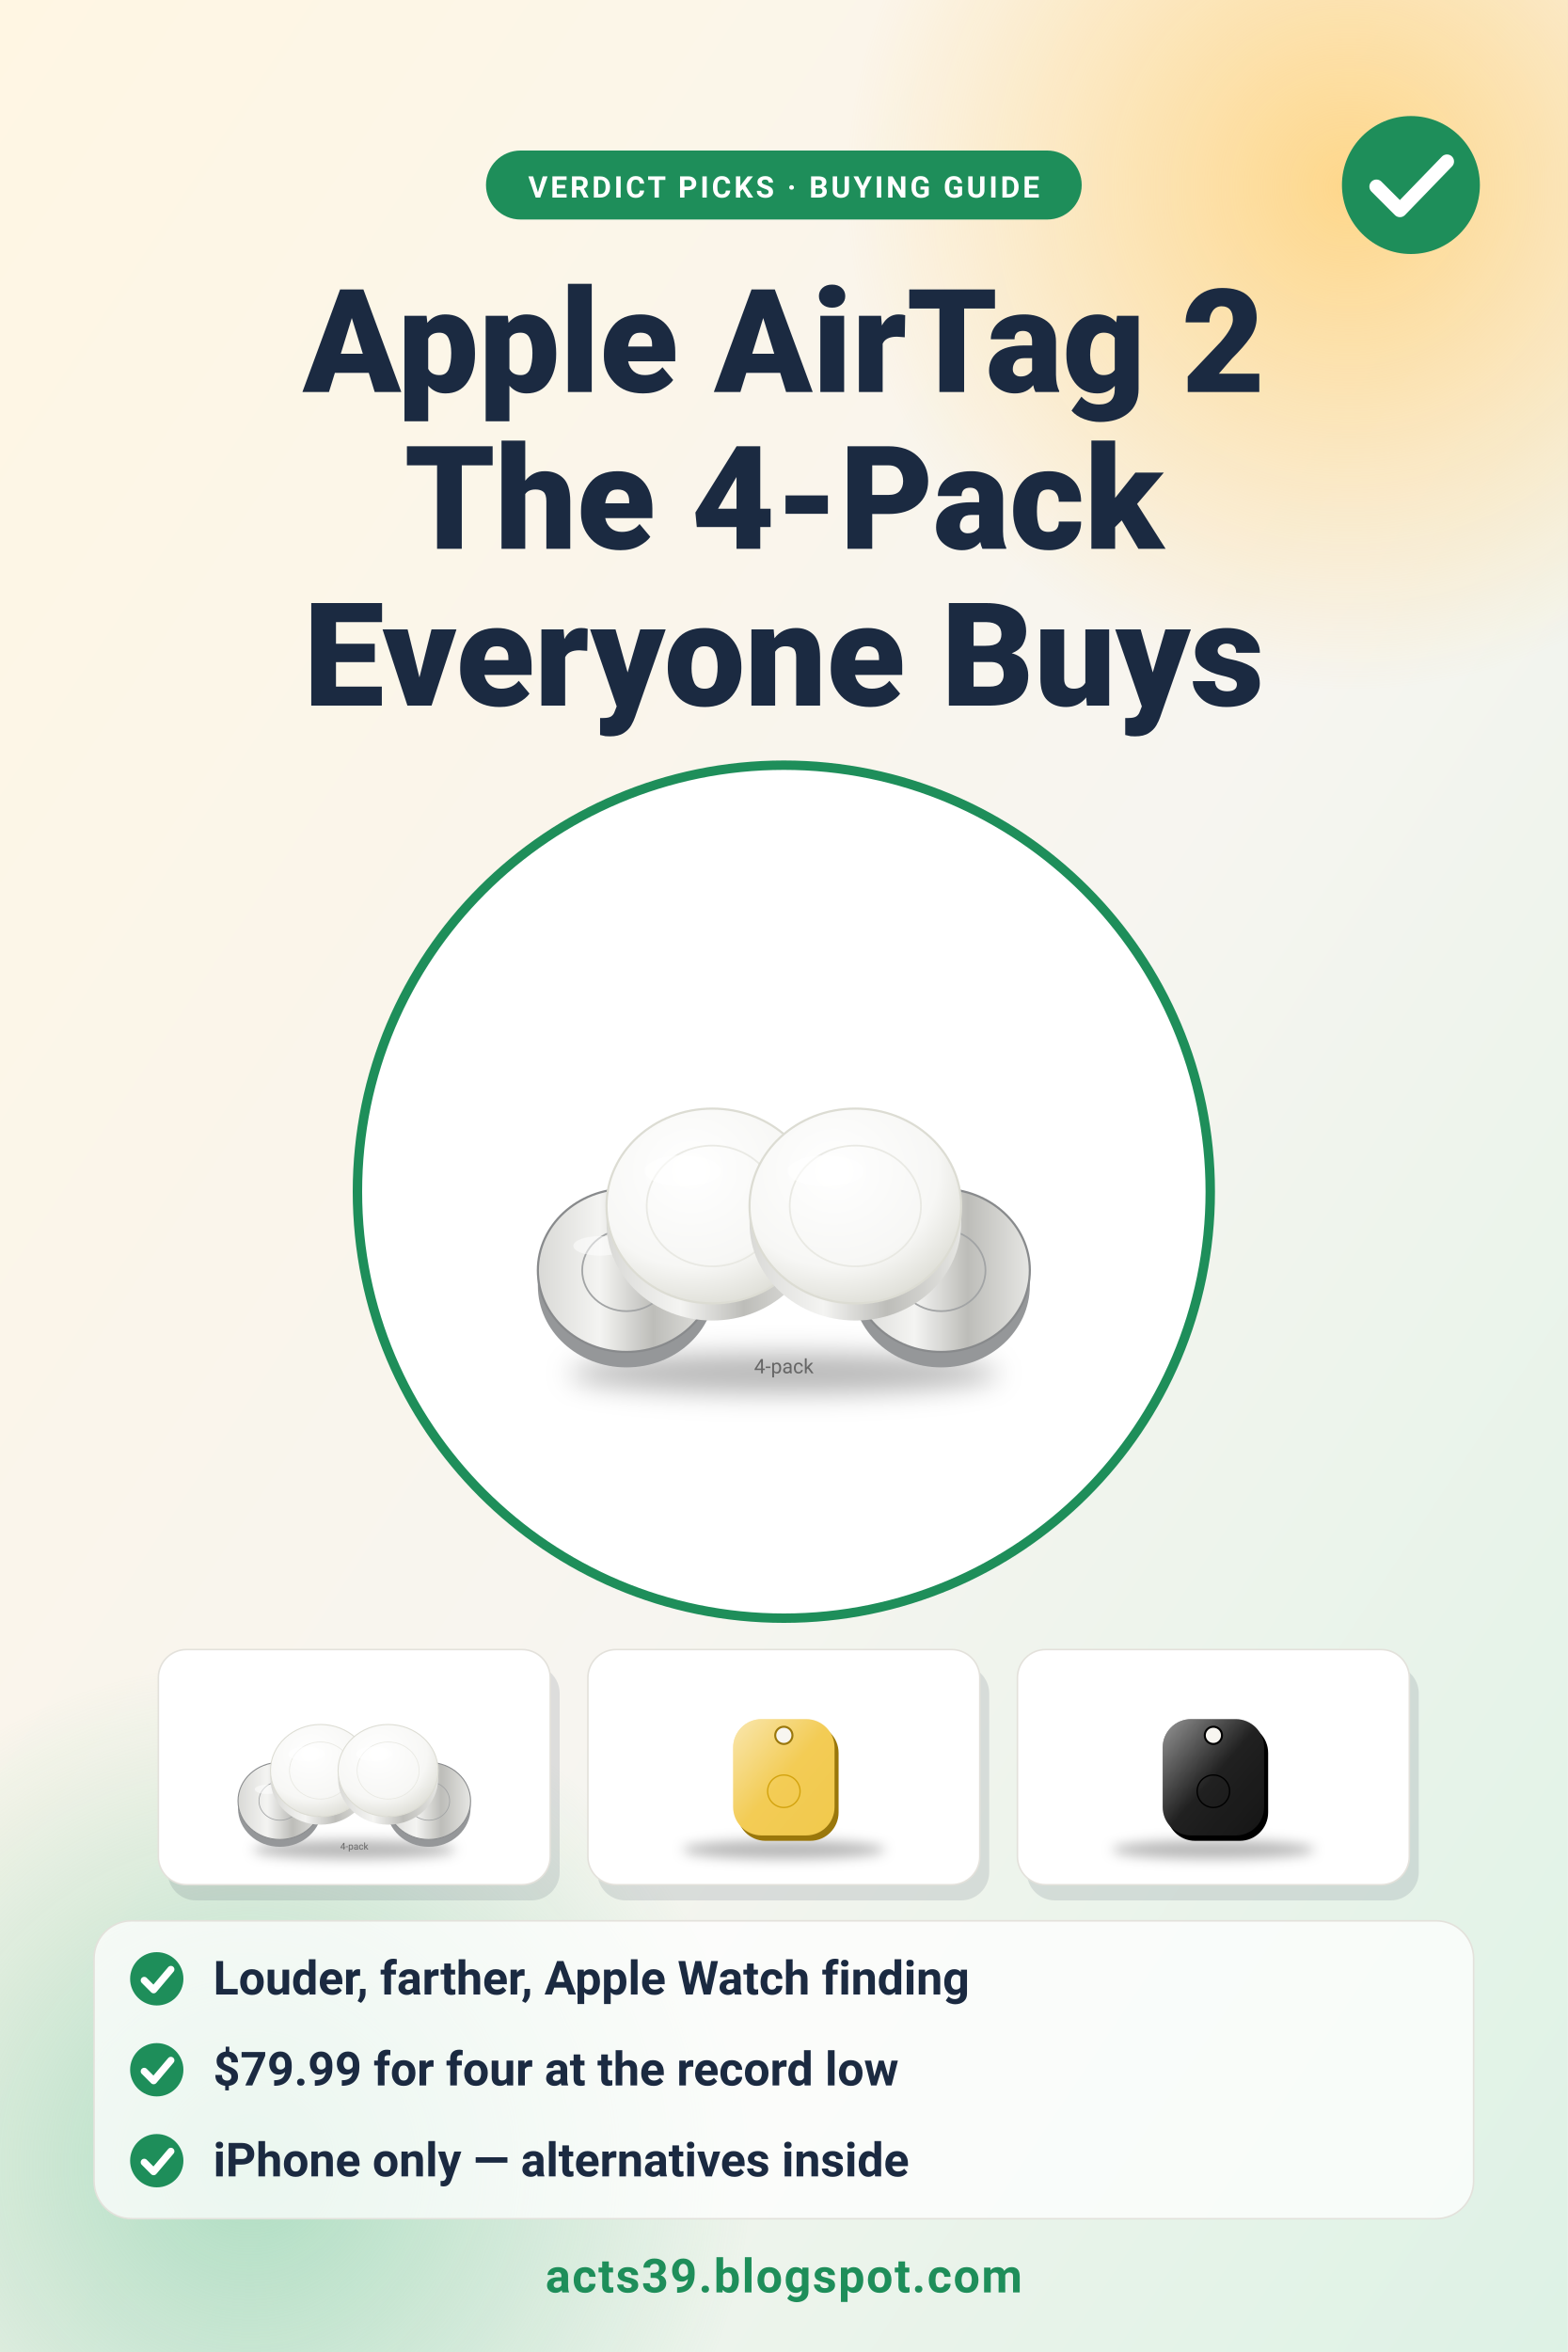
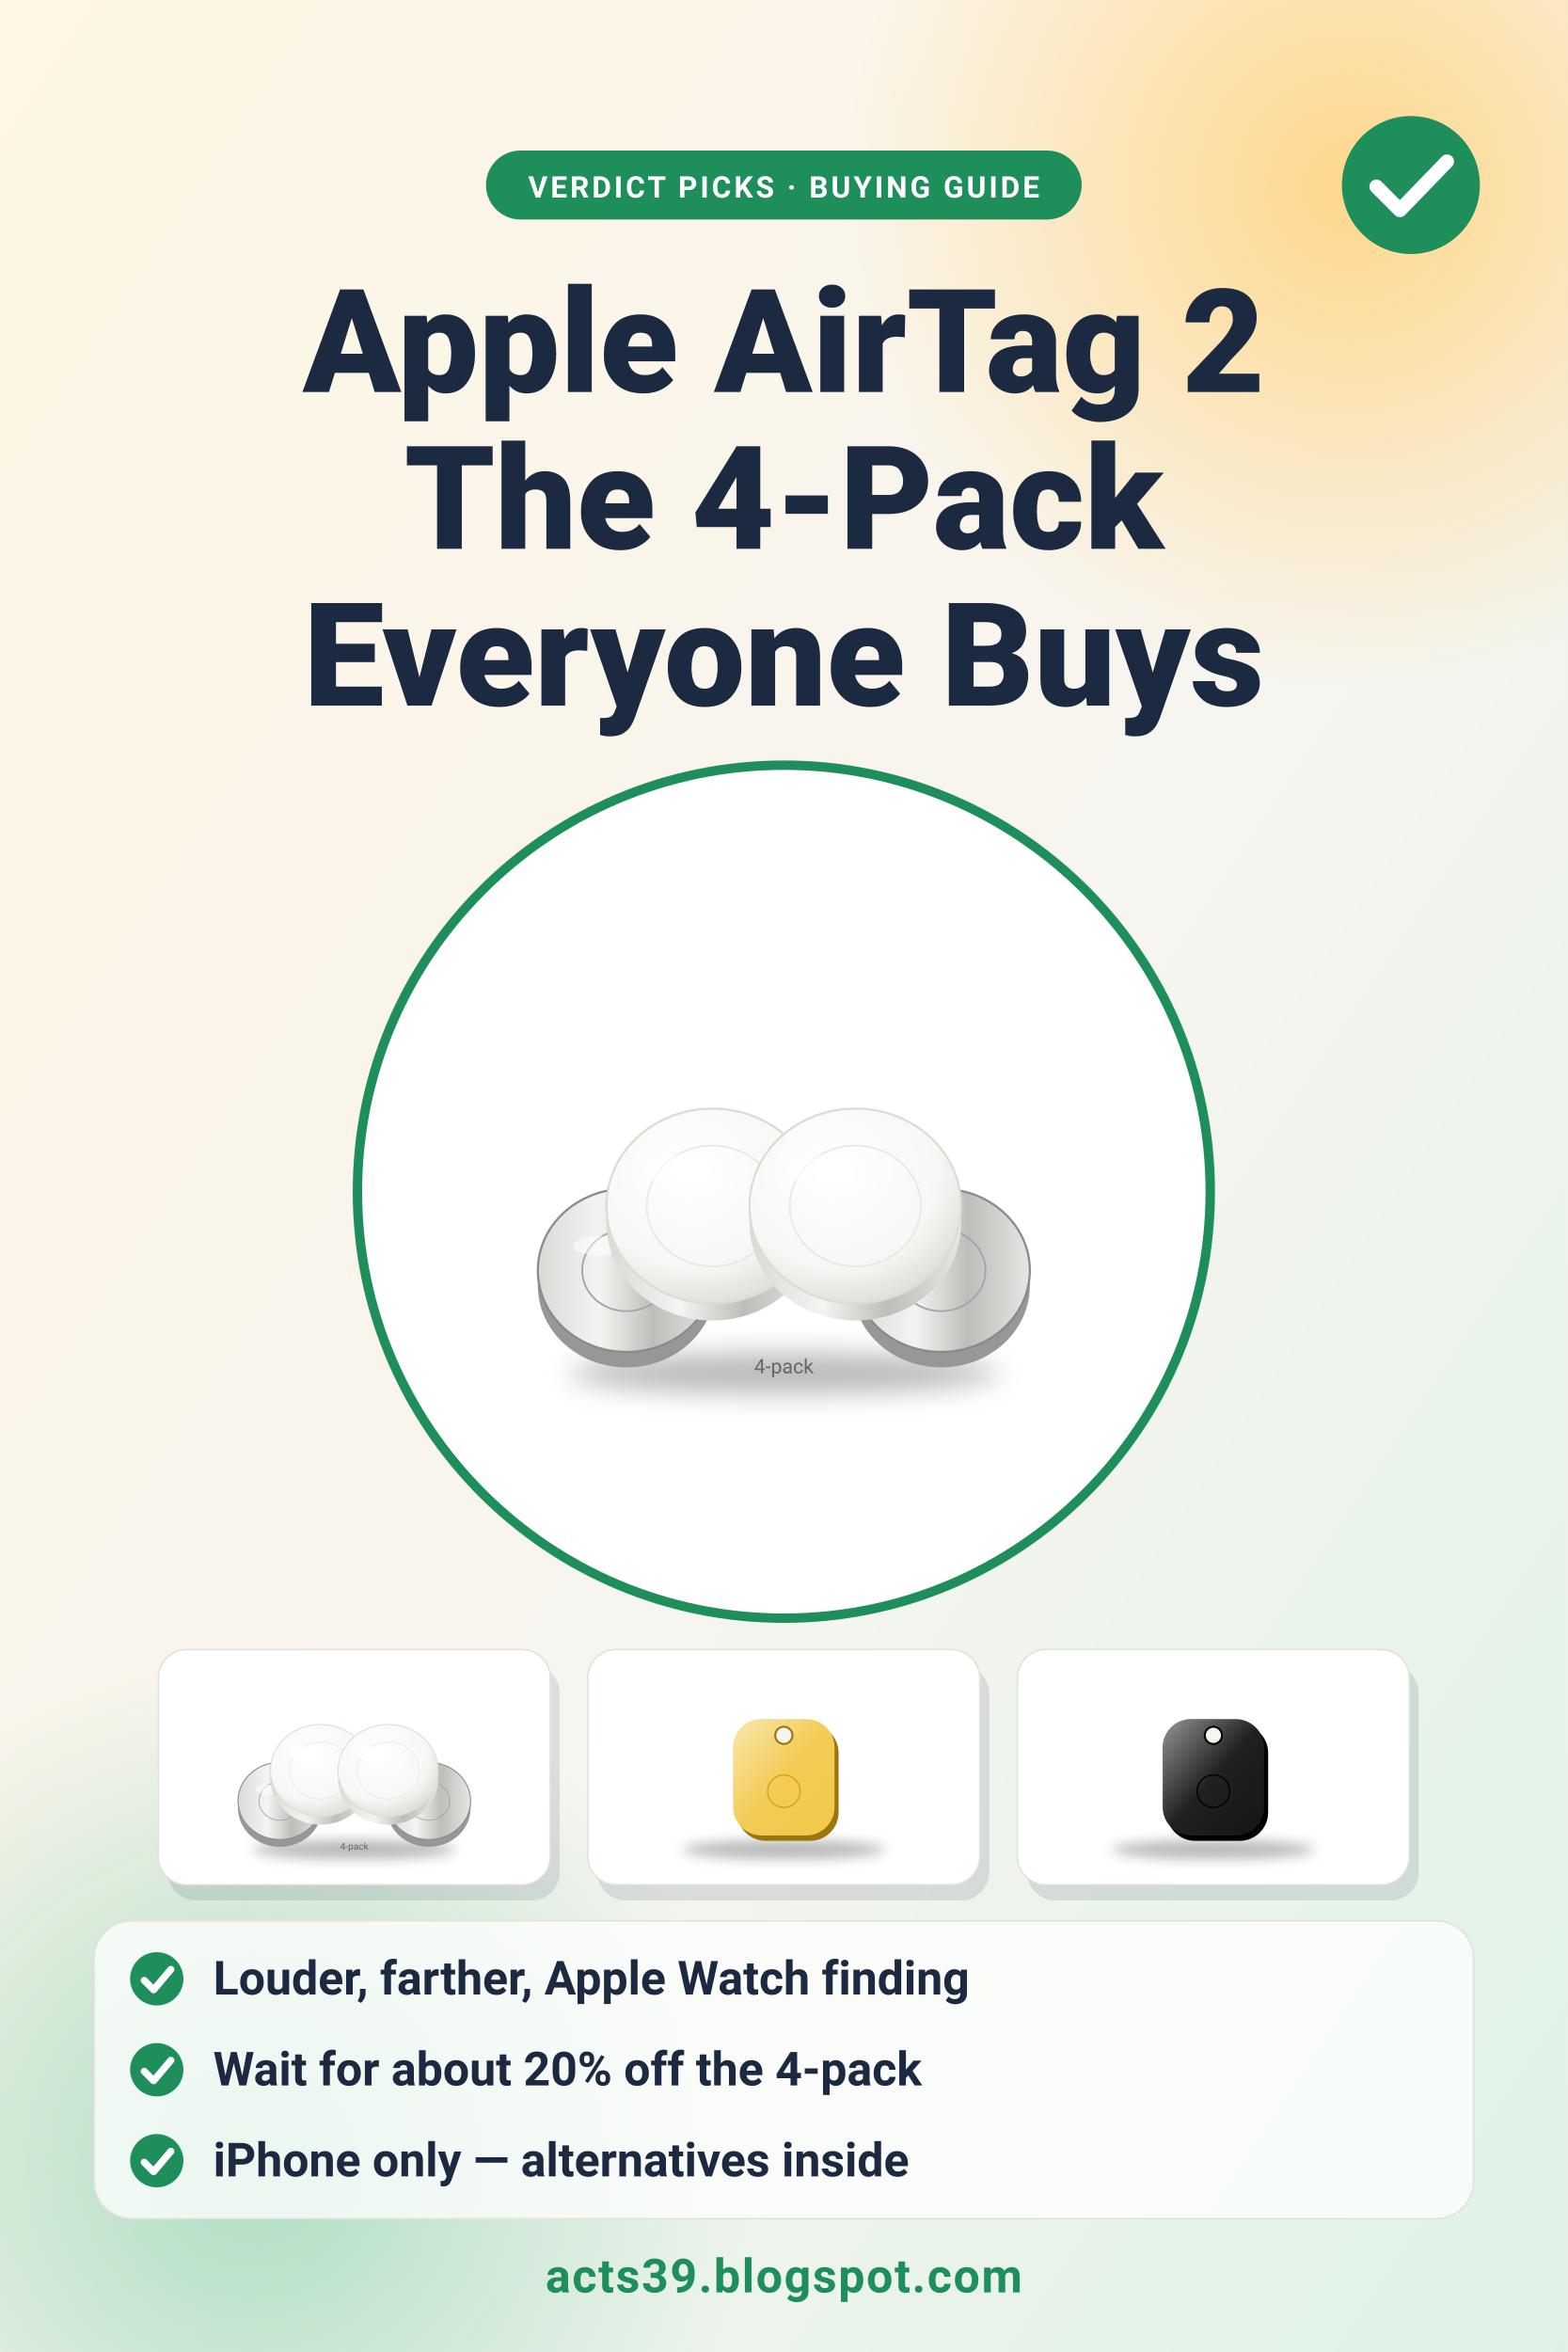
- <svg xmlns="http://www.w3.org/2000/svg" viewBox="0 0 1000 1500" role="img" aria-label="Apple AirTag 2 review — Verdict Picks best-seller story">
+ <svg xmlns="http://www.w3.org/2000/svg" viewBox="0 0 1000 1500" role="img" aria-label="Apple AirTag 2 review — Verdict Picks">
  <defs>
    <linearGradient id="bp-bg" x1="0" y1="0" x2="1" y2="1">
      <stop offset="0" stop-color="#FFF6E3" />
      <stop offset="0.55" stop-color="#F7F5F0" />
      <stop offset="1" stop-color="#DDF2E5" />
    </linearGradient>
    <radialGradient id="bp-sun" cx="50%" cy="50%" r="50%">
      <stop offset="0" stop-color="#FFD27A" stop-opacity="0.85" />
      <stop offset="1" stop-color="#FFD27A" stop-opacity="0" />
    </radialGradient>
    <radialGradient id="bp-leaf" cx="50%" cy="50%" r="50%">
      <stop offset="0" stop-color="#8FD3AE" stop-opacity="0.7" />
      <stop offset="1" stop-color="#8FD3AE" stop-opacity="0" />
    </radialGradient>
  </defs>
  <rect width="1000" height="1500" fill="url(#bp-bg)" />
  <circle cx="860" cy="120" r="320" fill="url(#bp-sun)" />
  <circle cx="160" cy="1380" r="320" fill="url(#bp-leaf)" />
  <g font-family="-apple-system,Segoe UI,Roboto,Helvetica,Arial,sans-serif">
    <rect x="310" y="96" width="380" height="44" rx="22" fill="#1E8E5A" />
    <text x="500" y="126" text-anchor="middle" font-size="19" font-weight="700" fill="#fff" letter-spacing="1.8">VERDICT PICKS · BUYING GUIDE</text>
    <text x="500" y="250" text-anchor="middle" font-size="92" font-weight="800" fill="#1B2A41">Apple AirTag 2</text>
    <text x="500" y="350" text-anchor="middle" font-size="92" font-weight="800" fill="#1B2A41">The 4-Pack</text>
    <text x="500" y="450" text-anchor="middle" font-size="92" font-weight="800" fill="#1B2A41">Everyone Buys</text>
  </g>
  <circle cx="500" cy="760" r="272" fill="#fff" />
  <circle cx="500" cy="760" r="272" fill="none" stroke="#1E8E5A" stroke-width="6" />
  <g transform="translate(226.3158 582.1053) scale(0.9122807)">
    <defs>
      <radialGradient id="bphero-bg" cx="50%" cy="38%" r="72%">
        <stop offset="0" stop-color="#ffffff" />
        <stop offset="0.7" stop-color="#f3f3f1" />
        <stop offset="1" stop-color="#e4e4e1" />
      </radialGradient>
      <filter id="bphero-blur" x="-30%" y="-80%" width="160%" height="300%">
        <feGaussianBlur stdDeviation="9" />
      </filter>
      <filter id="bphero-soft" x="-20%" y="-20%" width="140%" height="140%">
        <feGaussianBlur stdDeviation="2.2" />
      </filter>
      <filter id="bphero-glow" x="-50%" y="-50%" width="200%" height="200%">
        <feGaussianBlur stdDeviation="5" />
      </filter>
      <linearGradient id="bphero-front" x1="0" y1="0" x2="0.35" y2="1">
        <stop offset="0" stop-color="#ffffff" />
        <stop offset="0.55" stop-color="#F7F7F5" />
        <stop offset="1" stop-color="#e3e3dc" />
      </linearGradient>
      <linearGradient id="bphero-side" x1="0" y1="0" x2="1" y2="1">
        <stop offset="0" stop-color="#e9e9e4" />
        <stop offset="1" stop-color="#cacabc" />
      </linearGradient>
      <linearGradient id="bphero-top" x1="0" y1="0" x2="1" y2="1">
        <stop offset="0" stop-color="#ffffff" />
        <stop offset="1" stop-color="#ffffff" />
      </linearGradient>
      <radialGradient id="bphero-dome" cx="38%" cy="32%" r="75%">
        <stop offset="0" stop-color="#ffffff" />
        <stop offset="0.6" stop-color="#F7F7F5" />
        <stop offset="1" stop-color="#d7d7cd" />
      </radialGradient>
      <linearGradient id="bphero-gloss" x1="0" y1="0" x2="1" y2="1">
        <stop offset="0" stop-color="#ffffff" stop-opacity="0.55" />
        <stop offset="0.5" stop-color="#ffffff" stop-opacity="0.05" />
        <stop offset="1" stop-color="#ffffff" stop-opacity="0" />
      </linearGradient>
      <linearGradient id="bphero-screen" x1="0" y1="0" x2="1" y2="1">
        <stop offset="0" stop-color="#1d2a3a" />
        <stop offset="1" stop-color="#060a10" />
      </linearGradient>
      <linearGradient id="bphero-metal" x1="0" y1="0" x2="1" y2="0">
        <stop offset="0" stop-color="#d9d9d6" />
        <stop offset="0.35" stop-color="#f4f4f2" />
        <stop offset="0.65" stop-color="#bdbdb9" />
        <stop offset="1" stop-color="#e6e6e3" />
      </linearGradient>
      <linearGradient id="bphero-accent" x1="0" y1="0" x2="0" y2="1">
        <stop offset="0" stop-color="#f0f0f1" />
        <stop offset="1" stop-color="#aaabad" />
      </linearGradient>
      <linearGradient id="bphero-lens" x1="0" y1="0" x2="1" y2="1">
        <stop offset="0" stop-color="#5a6470" />
        <stop offset="0.45" stop-color="#1c2129" />
        <stop offset="0.55" stop-color="#2b323c" />
        <stop offset="1" stop-color="#0c0f14" />
      </linearGradient>
    </defs>
    <ellipse cx="300" cy="322" rx="150" ry="14" fill="#000" opacity="0.28" filter="url(#bphero-blur)" />
    <radialGradient id="bphero-coin" cx="40%" cy="32%" r="70%">
      <stop offset="0" stop-color="#ffffff" />
      <stop offset="0.7" stop-color="#F7F7F5" />
      <stop offset="1" stop-color="#e0e0d9" />
    </radialGradient>
    <path d="M 128 250 A 62 57.04 0 0 0 252 250 L 252 260.8 A 62 57.04 0 0 1 128 260.8 Z" fill="#959799" />
    <ellipse cx="190" cy="250" rx="62" ry="57.04" fill="url(#bphero-metal)" stroke="#888a8c" stroke-width="1.5" />
    <ellipse cx="190" cy="250" rx="31.0" ry="28.52" fill="none" stroke="#a2a4a5" stroke-width="1.2" />
    <ellipse cx="171.4" cy="232.888" rx="18.6" ry="6.845" fill="#fff" opacity="0.5" />
    <path d="M 348 250 A 62 57.04 0 0 0 472 250 L 472 260.8 A 62 57.04 0 0 1 348 260.8 Z" fill="#959799" />
    <ellipse cx="410" cy="250" rx="62" ry="57.04" fill="url(#bphero-metal)" stroke="#888a8c" stroke-width="1.5" />
    <ellipse cx="410" cy="250" rx="31.0" ry="28.52" fill="none" stroke="#a2a4a5" stroke-width="1.2" />
    <ellipse cx="391.4" cy="232.888" rx="18.6" ry="6.845" fill="#fff" opacity="0.5" />
    <path d="M 176 205 A 74 68.08 0 0 0 324 205 L 324 217.0 A 74 68.08 0 0 1 176 217.0 Z" fill="url(#bphero-metal)" />
    <ellipse cx="250" cy="205" rx="74" ry="68.08" fill="url(#bphero-coin)" stroke="#dcdcd3" stroke-width="1.5" />
    <ellipse cx="250" cy="205" rx="45.88" ry="42.21" fill="none" stroke="#e5e5de" stroke-width="1.2" opacity="0.8" />
    <ellipse cx="229.28" cy="180.491" rx="26.64" ry="10.893" fill="#fff" opacity="0.55" />
    <path d="M 276 205 A 74 68.08 0 0 0 424 205 L 424 217.0 A 74 68.08 0 0 1 276 217.0 Z" fill="url(#bphero-metal)" />
    <ellipse cx="350" cy="205" rx="74" ry="68.08" fill="url(#bphero-coin)" stroke="#dcdcd3" stroke-width="1.5" />
    <ellipse cx="350" cy="205" rx="45.88" ry="42.21" fill="none" stroke="#e5e5de" stroke-width="1.2" opacity="0.8" />
    <ellipse cx="329.28" cy="180.491" rx="26.64" ry="10.893" fill="#fff" opacity="0.55" />
    <text x="300" y="322" text-anchor="middle" font-family="-apple-system,Segoe UI,Roboto,Helvetica,Arial,sans-serif" font-size="14" fill="#666">4-pack</text>
  </g>
  <g transform="translate(101.0 1052)">
    <rect x="6" y="10" width="250" height="150" rx="18" fill="#1B2A41" opacity="0.12" />
    <rect width="250" height="150" rx="18" fill="#fff" />
    <rect width="250" height="150" rx="18" fill="none" stroke="#E3E1DB" />
    <svg x="8" y="6" width="234" height="138" viewBox="60 40 480 320" preserveAspectRatio="xMidYMid meet">
      <g transform="translate(0 0) scale(1.0)">
        <defs>
          <radialGradient id="pairtag2-bg" cx="50%" cy="38%" r="72%">
            <stop offset="0" stop-color="#ffffff" />
            <stop offset="0.7" stop-color="#f3f3f1" />
            <stop offset="1" stop-color="#e4e4e1" />
          </radialGradient>
          <filter id="pairtag2-blur" x="-30%" y="-80%" width="160%" height="300%">
            <feGaussianBlur stdDeviation="9" />
          </filter>
          <filter id="pairtag2-soft" x="-20%" y="-20%" width="140%" height="140%">
            <feGaussianBlur stdDeviation="2.2" />
          </filter>
          <filter id="pairtag2-glow" x="-50%" y="-50%" width="200%" height="200%">
            <feGaussianBlur stdDeviation="5" />
          </filter>
          <linearGradient id="pairtag2-front" x1="0" y1="0" x2="0.35" y2="1">
            <stop offset="0" stop-color="#ffffff" />
            <stop offset="0.55" stop-color="#F7F7F5" />
            <stop offset="1" stop-color="#e3e3dc" />
          </linearGradient>
          <linearGradient id="pairtag2-side" x1="0" y1="0" x2="1" y2="1">
            <stop offset="0" stop-color="#e9e9e4" />
            <stop offset="1" stop-color="#cacabc" />
          </linearGradient>
          <linearGradient id="pairtag2-top" x1="0" y1="0" x2="1" y2="1">
            <stop offset="0" stop-color="#ffffff" />
            <stop offset="1" stop-color="#ffffff" />
          </linearGradient>
          <radialGradient id="pairtag2-dome" cx="38%" cy="32%" r="75%">
            <stop offset="0" stop-color="#ffffff" />
            <stop offset="0.6" stop-color="#F7F7F5" />
            <stop offset="1" stop-color="#d7d7cd" />
          </radialGradient>
          <linearGradient id="pairtag2-gloss" x1="0" y1="0" x2="1" y2="1">
            <stop offset="0" stop-color="#ffffff" stop-opacity="0.55" />
            <stop offset="0.5" stop-color="#ffffff" stop-opacity="0.05" />
            <stop offset="1" stop-color="#ffffff" stop-opacity="0" />
          </linearGradient>
          <linearGradient id="pairtag2-screen" x1="0" y1="0" x2="1" y2="1">
            <stop offset="0" stop-color="#1d2a3a" />
            <stop offset="1" stop-color="#060a10" />
          </linearGradient>
          <linearGradient id="pairtag2-metal" x1="0" y1="0" x2="1" y2="0">
            <stop offset="0" stop-color="#d9d9d6" />
            <stop offset="0.35" stop-color="#f4f4f2" />
            <stop offset="0.65" stop-color="#bdbdb9" />
            <stop offset="1" stop-color="#e6e6e3" />
          </linearGradient>
          <linearGradient id="pairtag2-accent" x1="0" y1="0" x2="0" y2="1">
            <stop offset="0" stop-color="#f0f0f1" />
            <stop offset="1" stop-color="#aaabad" />
          </linearGradient>
          <linearGradient id="pairtag2-lens" x1="0" y1="0" x2="1" y2="1">
            <stop offset="0" stop-color="#5a6470" />
            <stop offset="0.45" stop-color="#1c2129" />
            <stop offset="0.55" stop-color="#2b323c" />
            <stop offset="1" stop-color="#0c0f14" />
          </linearGradient>
        </defs>
        <ellipse cx="300" cy="322" rx="150" ry="14" fill="#000" opacity="0.28" filter="url(#pairtag2-blur)" />
        <radialGradient id="pairtag2-coin" cx="40%" cy="32%" r="70%">
          <stop offset="0" stop-color="#ffffff" />
          <stop offset="0.7" stop-color="#F7F7F5" />
          <stop offset="1" stop-color="#e0e0d9" />
        </radialGradient>
        <path d="M 128 250 A 62 57.04 0 0 0 252 250 L 252 260.8 A 62 57.04 0 0 1 128 260.8 Z" fill="#959799" />
        <ellipse cx="190" cy="250" rx="62" ry="57.04" fill="url(#pairtag2-metal)" stroke="#888a8c" stroke-width="1.5" />
        <ellipse cx="190" cy="250" rx="31.0" ry="28.52" fill="none" stroke="#a2a4a5" stroke-width="1.2" />
        <ellipse cx="171.4" cy="232.888" rx="18.6" ry="6.845" fill="#fff" opacity="0.5" />
        <path d="M 348 250 A 62 57.04 0 0 0 472 250 L 472 260.8 A 62 57.04 0 0 1 348 260.8 Z" fill="#959799" />
        <ellipse cx="410" cy="250" rx="62" ry="57.04" fill="url(#pairtag2-metal)" stroke="#888a8c" stroke-width="1.5" />
        <ellipse cx="410" cy="250" rx="31.0" ry="28.52" fill="none" stroke="#a2a4a5" stroke-width="1.2" />
        <ellipse cx="391.4" cy="232.888" rx="18.6" ry="6.845" fill="#fff" opacity="0.5" />
        <path d="M 176 205 A 74 68.08 0 0 0 324 205 L 324 217.0 A 74 68.08 0 0 1 176 217.0 Z" fill="url(#pairtag2-metal)" />
        <ellipse cx="250" cy="205" rx="74" ry="68.08" fill="url(#pairtag2-coin)" stroke="#dcdcd3" stroke-width="1.5" />
        <ellipse cx="250" cy="205" rx="45.88" ry="42.21" fill="none" stroke="#e5e5de" stroke-width="1.2" opacity="0.8" />
        <ellipse cx="229.28" cy="180.491" rx="26.64" ry="10.893" fill="#fff" opacity="0.55" />
        <path d="M 276 205 A 74 68.08 0 0 0 424 205 L 424 217.0 A 74 68.08 0 0 1 276 217.0 Z" fill="url(#pairtag2-metal)" />
        <ellipse cx="350" cy="205" rx="74" ry="68.08" fill="url(#pairtag2-coin)" stroke="#dcdcd3" stroke-width="1.5" />
        <ellipse cx="350" cy="205" rx="45.88" ry="42.21" fill="none" stroke="#e5e5de" stroke-width="1.2" opacity="0.8" />
        <ellipse cx="329.28" cy="180.491" rx="26.64" ry="10.893" fill="#fff" opacity="0.55" />
        <text x="300" y="322" text-anchor="middle" font-family="-apple-system,Segoe UI,Roboto,Helvetica,Arial,sans-serif" font-size="14" fill="#666">4-pack</text>
      </g>
    </svg>
  </g>
  <g transform="translate(375.0 1052)">
    <rect x="6" y="10" width="250" height="150" rx="18" fill="#1B2A41" opacity="0.12" />
    <rect width="250" height="150" rx="18" fill="#fff" />
    <rect width="250" height="150" rx="18" fill="none" stroke="#E3E1DB" />
    <svg x="8" y="6" width="234" height="138" viewBox="60 40 480 320" preserveAspectRatio="xMidYMid meet">
      <g transform="translate(0 0) scale(1.0)">
        <defs>
          <radialGradient id="pchipolo-bg" cx="50%" cy="38%" r="72%">
            <stop offset="0" stop-color="#ffffff" />
            <stop offset="0.7" stop-color="#f3f3f1" />
            <stop offset="1" stop-color="#e4e4e1" />
          </radialGradient>
          <filter id="pchipolo-blur" x="-30%" y="-80%" width="160%" height="300%">
            <feGaussianBlur stdDeviation="9" />
          </filter>
          <filter id="pchipolo-soft" x="-20%" y="-20%" width="140%" height="140%">
            <feGaussianBlur stdDeviation="2.2" />
          </filter>
          <filter id="pchipolo-glow" x="-50%" y="-50%" width="200%" height="200%">
            <feGaussianBlur stdDeviation="5" />
          </filter>
          <linearGradient id="pchipolo-front" x1="0" y1="0" x2="0.35" y2="1">
            <stop offset="0" stop-color="#f5d77c" />
            <stop offset="0.55" stop-color="#F2C94C" />
            <stop offset="1" stop-color="#efbc21" />
          </linearGradient>
          <linearGradient id="pchipolo-side" x1="0" y1="0" x2="1" y2="1">
            <stop offset="0" stop-color="#f0c02f" />
            <stop offset="1" stop-color="#c99b0f" />
          </linearGradient>
          <linearGradient id="pchipolo-top" x1="0" y1="0" x2="1" y2="1">
            <stop offset="0" stop-color="#faebbe" />
            <stop offset="1" stop-color="#f4d269" />
          </linearGradient>
          <radialGradient id="pchipolo-dome" cx="38%" cy="32%" r="75%">
            <stop offset="0" stop-color="#fae9b5" />
            <stop offset="0.6" stop-color="#F2C94C" />
            <stop offset="1" stop-color="#e6b111" />
          </radialGradient>
          <linearGradient id="pchipolo-gloss" x1="0" y1="0" x2="1" y2="1">
            <stop offset="0" stop-color="#ffffff" stop-opacity="0.55" />
            <stop offset="0.5" stop-color="#ffffff" stop-opacity="0.05" />
            <stop offset="1" stop-color="#ffffff" stop-opacity="0" />
          </linearGradient>
          <linearGradient id="pchipolo-screen" x1="0" y1="0" x2="1" y2="1">
            <stop offset="0" stop-color="#1d2a3a" />
            <stop offset="1" stop-color="#060a10" />
          </linearGradient>
          <linearGradient id="pchipolo-metal" x1="0" y1="0" x2="1" y2="0">
            <stop offset="0" stop-color="#d9d9d6" />
            <stop offset="0.35" stop-color="#f4f4f2" />
            <stop offset="0.65" stop-color="#bdbdb9" />
            <stop offset="1" stop-color="#e6e6e3" />
          </linearGradient>
          <linearGradient id="pchipolo-accent" x1="0" y1="0" x2="0" y2="1">
            <stop offset="0" stop-color="#ffca26" />
            <stop offset="1" stop-color="#9c7600" />
          </linearGradient>
          <linearGradient id="pchipolo-lens" x1="0" y1="0" x2="1" y2="1">
            <stop offset="0" stop-color="#5a6470" />
            <stop offset="0.45" stop-color="#1c2129" />
            <stop offset="0.55" stop-color="#2b323c" />
            <stop offset="1" stop-color="#0c0f14" />
          </linearGradient>
        </defs>
        <ellipse cx="300" cy="322" rx="150" ry="14" fill="#000" opacity="0.28" filter="url(#pchipolo-blur)" />
        <radialGradient id="pchipolo-coin" cx="40%" cy="32%" r="70%">
          <stop offset="0" stop-color="#ffffff" />
          <stop offset="0.7" stop-color="#F2C94C" />
          <stop offset="1" stop-color="#efbb1c" />
        </radialGradient>
        <rect x="231.0" y="137.0" width="150" height="172" rx="42" fill="#9a770b" />
        <rect x="225.0" y="129.0" width="150" height="172" rx="42" fill="#F2C94C" />
        <rect x="225.0" y="129.0" width="150" height="172" rx="42" fill="url(#pchipolo-gloss)" />
        <circle cx="300" cy="153.0" r="12.75" fill="#F7F5F0" stroke="#9a770b" stroke-width="3" />
        <circle cx="300" cy="235.64" r="24.0" fill="none" stroke="#d3a30f" stroke-width="2" />
      </g>
    </svg>
  </g>
  <g transform="translate(649.0 1052)">
    <rect x="6" y="10" width="250" height="150" rx="18" fill="#1B2A41" opacity="0.12" />
    <rect width="250" height="150" rx="18" fill="#fff" />
    <rect width="250" height="150" rx="18" fill="none" stroke="#E3E1DB" />
    <svg x="8" y="6" width="234" height="138" viewBox="60 40 480 320" preserveAspectRatio="xMidYMid meet">
      <g transform="translate(0 0) scale(1.0)">
        <defs>
          <radialGradient id="psmarttag2-bg" cx="50%" cy="38%" r="72%">
            <stop offset="0" stop-color="#ffffff" />
            <stop offset="0.7" stop-color="#f3f3f1" />
            <stop offset="1" stop-color="#e4e4e1" />
          </radialGradient>
          <filter id="psmarttag2-blur" x="-30%" y="-80%" width="160%" height="300%">
            <feGaussianBlur stdDeviation="9" />
          </filter>
          <filter id="psmarttag2-soft" x="-20%" y="-20%" width="140%" height="140%">
            <feGaussianBlur stdDeviation="2.2" />
          </filter>
          <filter id="psmarttag2-glow" x="-50%" y="-50%" width="200%" height="200%">
            <feGaussianBlur stdDeviation="5" />
          </filter>
          <linearGradient id="psmarttag2-front" x1="0" y1="0" x2="0.35" y2="1">
            <stop offset="0" stop-color="#2f2f2f" />
            <stop offset="0.55" stop-color="#151515" />
            <stop offset="1" stop-color="#000000" />
          </linearGradient>
          <linearGradient id="psmarttag2-side" x1="0" y1="0" x2="1" y2="1">
            <stop offset="0" stop-color="#060606" />
            <stop offset="1" stop-color="#000000" />
          </linearGradient>
          <linearGradient id="psmarttag2-top" x1="0" y1="0" x2="1" y2="1">
            <stop offset="0" stop-color="#525252" />
            <stop offset="1" stop-color="#242424" />
          </linearGradient>
          <radialGradient id="psmarttag2-dome" cx="38%" cy="32%" r="75%">
            <stop offset="0" stop-color="#4d4d4d" />
            <stop offset="0.6" stop-color="#151515" />
            <stop offset="1" stop-color="#000000" />
          </radialGradient>
          <linearGradient id="psmarttag2-gloss" x1="0" y1="0" x2="1" y2="1">
            <stop offset="0" stop-color="#ffffff" stop-opacity="0.55" />
            <stop offset="0.5" stop-color="#ffffff" stop-opacity="0.05" />
            <stop offset="1" stop-color="#ffffff" stop-opacity="0" />
          </linearGradient>
          <linearGradient id="psmarttag2-screen" x1="0" y1="0" x2="1" y2="1">
            <stop offset="0" stop-color="#1d2a3a" />
            <stop offset="1" stop-color="#060a10" />
          </linearGradient>
          <linearGradient id="psmarttag2-metal" x1="0" y1="0" x2="1" y2="0">
            <stop offset="0" stop-color="#d9d9d6" />
            <stop offset="0.35" stop-color="#f4f4f2" />
            <stop offset="0.65" stop-color="#bdbdb9" />
            <stop offset="1" stop-color="#e6e6e3" />
          </linearGradient>
          <linearGradient id="psmarttag2-accent" x1="0" y1="0" x2="0" y2="1">
            <stop offset="0" stop-color="#595959" />
            <stop offset="1" stop-color="#141414" />
          </linearGradient>
          <linearGradient id="psmarttag2-lens" x1="0" y1="0" x2="1" y2="1">
            <stop offset="0" stop-color="#5a6470" />
            <stop offset="0.45" stop-color="#1c2129" />
            <stop offset="0.55" stop-color="#2b323c" />
            <stop offset="1" stop-color="#0c0f14" />
          </linearGradient>
        </defs>
        <ellipse cx="300" cy="322" rx="150" ry="14" fill="#000" opacity="0.28" filter="url(#psmarttag2-blur)" />
        <radialGradient id="psmarttag2-coin" cx="40%" cy="32%" r="70%">
          <stop offset="0" stop-color="#ffffff" />
          <stop offset="0.7" stop-color="#151515" />
          <stop offset="1" stop-color="#000000" />
        </radialGradient>
        <rect x="231.0" y="137.0" width="150" height="172" rx="42" fill="#000000" />
        <rect x="225.0" y="129.0" width="150" height="172" rx="42" fill="#151515" />
        <rect x="225.0" y="129.0" width="150" height="172" rx="42" fill="url(#psmarttag2-gloss)" />
        <circle cx="300" cy="153.0" r="12.75" fill="#F7F5F0" stroke="#000000" stroke-width="3" />
        <circle cx="300" cy="235.64" r="24.0" fill="none" stroke="#000000" stroke-width="2" />
      </g>
    </svg>
  </g>
  <g font-family="-apple-system,Segoe UI,Roboto,Helvetica,Arial,sans-serif">
    <rect x="60" y="1225" width="880" height="190" rx="24" fill="#fff" fill-opacity="0.75" stroke="#E3E1DB" />
    <g transform="translate(0 1262)">
      <circle cx="100" cy="0" r="17" fill="#1E8E5A" />
      <path d="M 92 1 L 98 7 L 109 -6" fill="none" stroke="#fff" stroke-width="4.5" stroke-linecap="round" stroke-linejoin="round" />
      <text x="136" y="10" font-size="30" font-weight="600" fill="#1B2A41">Louder, farther, Apple Watch finding</text>
    </g>
    <g transform="translate(0 1320)">
      <circle cx="100" cy="0" r="17" fill="#1E8E5A" />
      <path d="M 92 1 L 98 7 L 109 -6" fill="none" stroke="#fff" stroke-width="4.5" stroke-linecap="round" stroke-linejoin="round" />
-       <text x="136" y="10" font-size="30" font-weight="600" fill="#1B2A41">$79.99 for four at the record low</text>
+       <text x="136" y="10" font-size="30" font-weight="600" fill="#1B2A41">Wait for about 20% off the 4-pack</text>
    </g>
    <g transform="translate(0 1378)">
      <circle cx="100" cy="0" r="17" fill="#1E8E5A" />
      <path d="M 92 1 L 98 7 L 109 -6" fill="none" stroke="#fff" stroke-width="4.5" stroke-linecap="round" stroke-linejoin="round" />
      <text x="136" y="10" font-size="30" font-weight="600" fill="#1B2A41">iPhone only — alternatives inside</text>
    </g>
    <text x="500" y="1462" text-anchor="middle" font-size="30" font-weight="700" fill="#1E8E5A" letter-spacing="1">acts39.blogspot.com</text>
  </g>
  <circle cx="900" cy="118" r="44" fill="#1E8E5A" />
  <path d="M 878 119 L 893 134 L 923 103" fill="none" stroke="#fff" stroke-width="9" stroke-linecap="round" stroke-linejoin="round" />
</svg>
